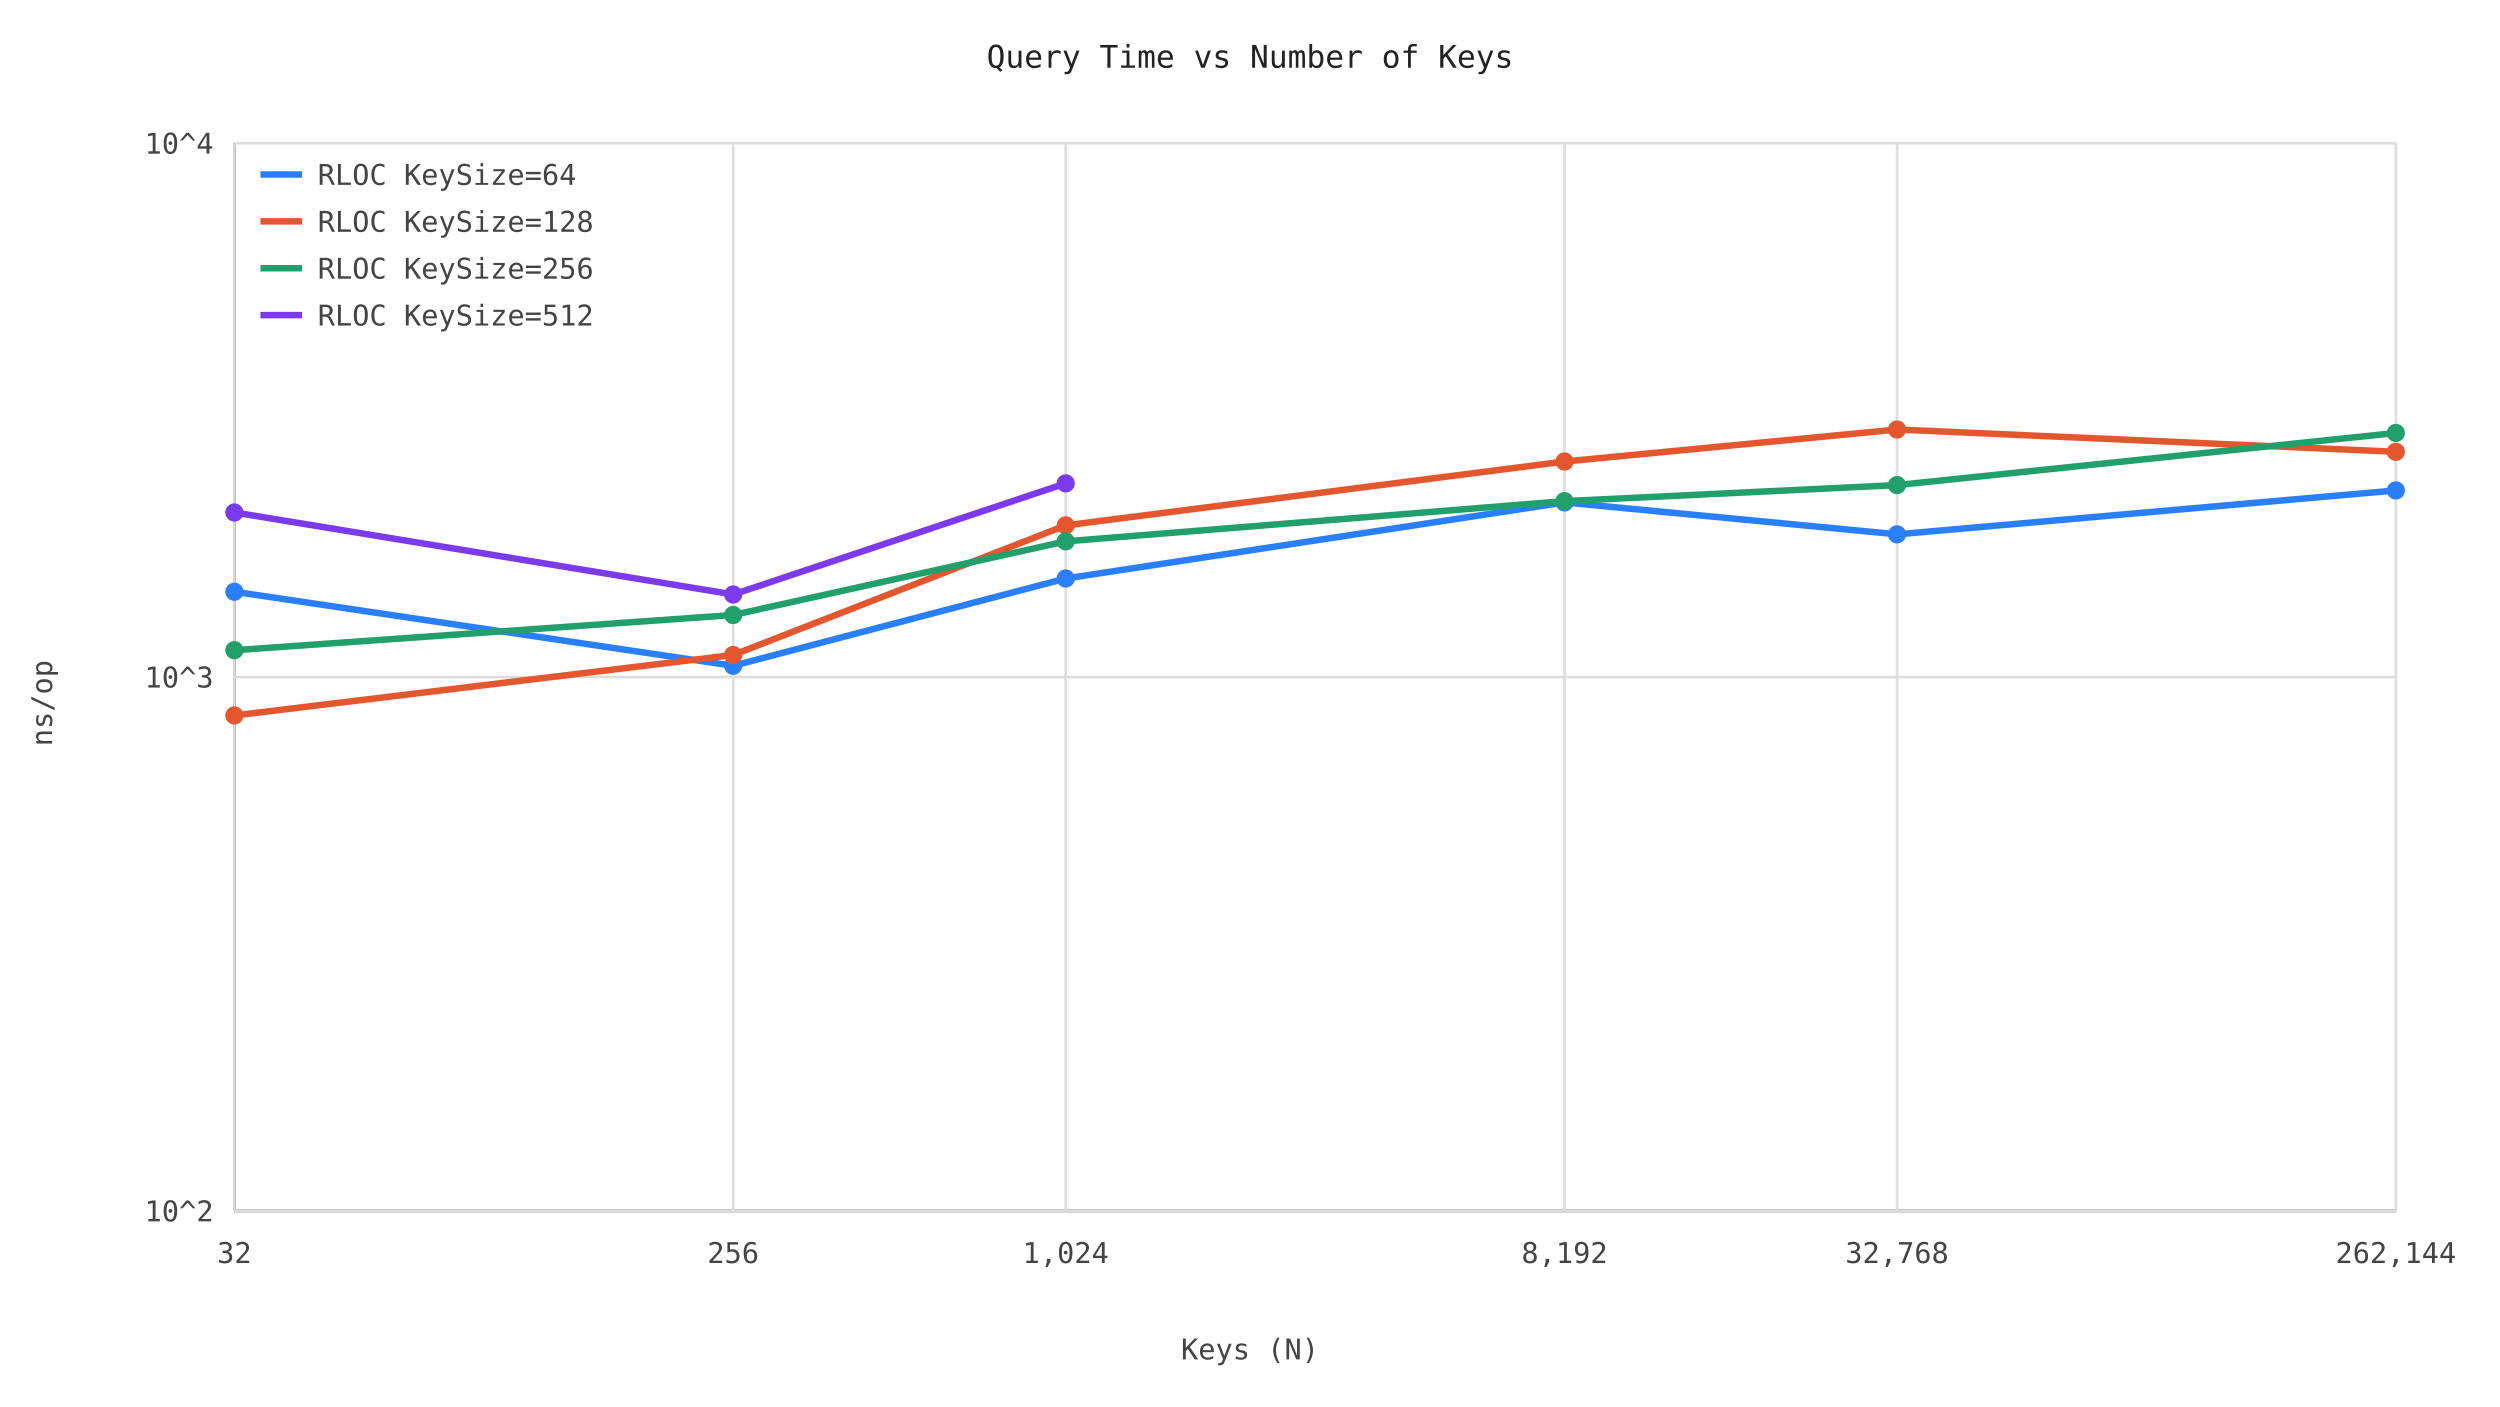
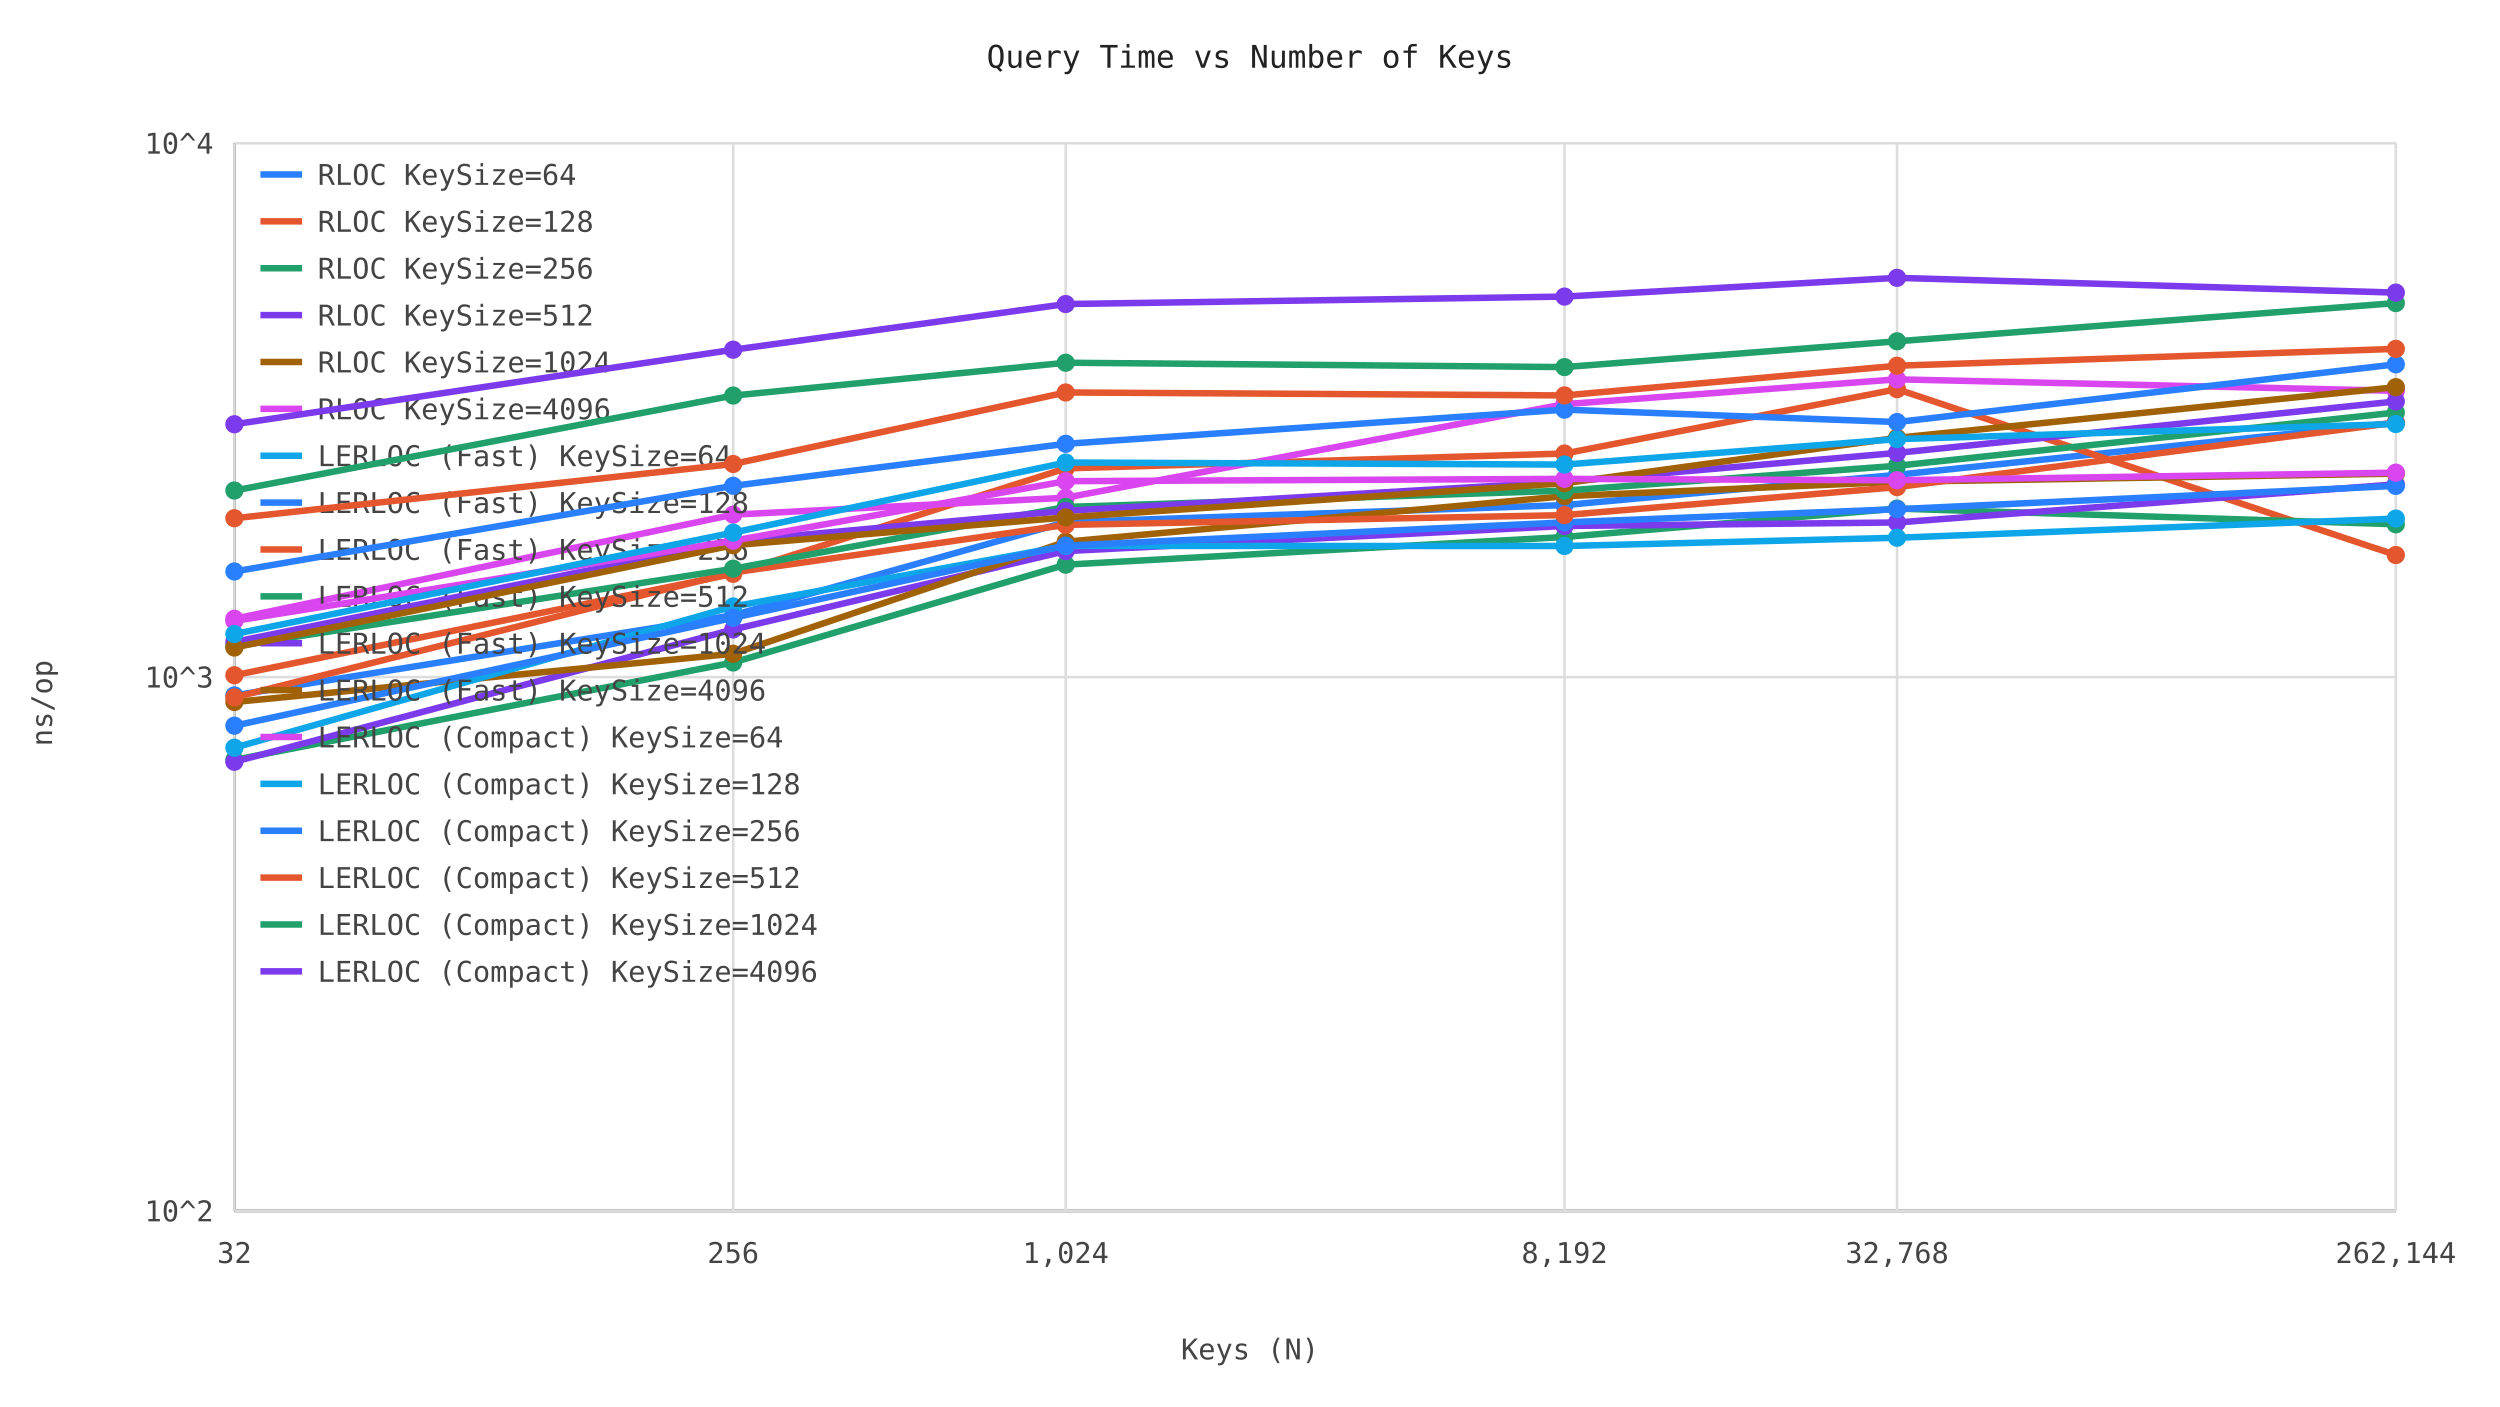
<svg xmlns="http://www.w3.org/2000/svg" width="960.0" height="540.0" viewBox="0 0 960.0 540.0">
  <style>text{font-family:Menlo,Monaco,monospace;font-size:12px;fill:#222} .axis{stroke:#333;stroke-width:1} .grid{stroke:#ddd;stroke-width:1} .label{font-size:11px;fill:#444}</style>
  <text x="480.0" y="26" text-anchor="middle">Query Time vs Number of Keys</text>
  <line class="axis" x1="90.0" y1="465.0" x2="920.0" y2="465.0" />
  <line class="axis" x1="90.0" y1="55.0" x2="90.0" y2="465.0" />
  <line class="grid" x1="90.0" y1="465.00" x2="920.0" y2="465.00" />
  <text class="label" x="82.0" y="469.00" text-anchor="end">10^2</text>
  <line class="grid" x1="90.0" y1="260.00" x2="920.0" y2="260.00" />
  <text class="label" x="82.0" y="264.00" text-anchor="end">10^3</text>
  <line class="grid" x1="90.0" y1="55.00" x2="920.0" y2="55.00" />
  <text class="label" x="82.0" y="59.00" text-anchor="end">10^4</text>
  <line class="grid" x1="90.00" y1="55.0" x2="90.00" y2="465.0" />
  <text class="label" x="90.00" y="485.0" text-anchor="middle">32</text>
  <line class="grid" x1="281.54" y1="55.0" x2="281.54" y2="465.0" />
  <text class="label" x="281.54" y="485.0" text-anchor="middle">256</text>
  <line class="grid" x1="409.23" y1="55.0" x2="409.23" y2="465.0" />
  <text class="label" x="409.23" y="485.0" text-anchor="middle">1,024</text>
  <line class="grid" x1="600.77" y1="55.0" x2="600.77" y2="465.0" />
  <text class="label" x="600.77" y="485.0" text-anchor="middle">8,192</text>
  <line class="grid" x1="728.46" y1="55.0" x2="728.46" y2="465.0" />
  <text class="label" x="728.46" y="485.0" text-anchor="middle">32,768</text>
  <line class="grid" x1="920.00" y1="55.0" x2="920.00" y2="465.0" />
  <text class="label" x="920.00" y="485.0" text-anchor="middle">262,144</text>
-   <polyline fill="none" stroke="#2a7fff" stroke-width="2.5" points="90.00,227.23 281.54,255.66 409.23,222.14 600.77,192.93 728.46,205.18 920.00,188.32" />
-   <circle cx="90.00" cy="227.23" r="3.5" fill="#2a7fff" />
-   <circle cx="281.54" cy="255.66" r="3.5" fill="#2a7fff" />
-   <circle cx="409.23" cy="222.14" r="3.5" fill="#2a7fff" />
-   <circle cx="600.77" cy="192.93" r="3.5" fill="#2a7fff" />
-   <circle cx="728.46" cy="205.18" r="3.5" fill="#2a7fff" />
-   <circle cx="920.00" cy="188.32" r="3.5" fill="#2a7fff" />
+   <polyline fill="none" stroke="#2a7fff" stroke-width="2.5" points="90.00,267.03 281.54,236.23 409.23,200.50 600.77,193.95 728.46,182.32 920.00,162.31" />
+   <circle cx="90.00" cy="267.03" r="3.5" fill="#2a7fff" />
+   <circle cx="281.54" cy="236.23" r="3.5" fill="#2a7fff" />
+   <circle cx="409.23" cy="200.50" r="3.5" fill="#2a7fff" />
+   <circle cx="600.77" cy="193.95" r="3.5" fill="#2a7fff" />
+   <circle cx="728.46" cy="182.32" r="3.5" fill="#2a7fff" />
+   <circle cx="920.00" cy="162.31" r="3.5" fill="#2a7fff" />
  <line x1="100.0" y1="67.0" x2="116.0" y2="67.0" stroke="#2a7fff" stroke-width="2.5" />
  <text class="label" x="122.0" y="71.0">RLOC KeySize=64</text>
-   <polyline fill="none" stroke="#e4572e" stroke-width="2.5" points="90.00,274.73 281.54,251.51 409.23,201.74 600.77,177.22 728.46,164.93 920.00,173.50" />
-   <circle cx="90.00" cy="274.73" r="3.5" fill="#e4572e" />
-   <circle cx="281.54" cy="251.51" r="3.5" fill="#e4572e" />
-   <circle cx="409.23" cy="201.74" r="3.5" fill="#e4572e" />
-   <circle cx="600.77" cy="177.22" r="3.5" fill="#e4572e" />
-   <circle cx="728.46" cy="164.93" r="3.5" fill="#e4572e" />
-   <circle cx="920.00" cy="173.50" r="3.5" fill="#e4572e" />
+   <polyline fill="none" stroke="#e4572e" stroke-width="2.5" points="90.00,259.29 281.54,220.35 409.23,179.86 600.77,174.15 728.46,149.44 920.00,213.13" />
+   <circle cx="90.00" cy="259.29" r="3.5" fill="#e4572e" />
+   <circle cx="281.54" cy="220.35" r="3.5" fill="#e4572e" />
+   <circle cx="409.23" cy="179.86" r="3.5" fill="#e4572e" />
+   <circle cx="600.77" cy="174.15" r="3.5" fill="#e4572e" />
+   <circle cx="728.46" cy="149.44" r="3.5" fill="#e4572e" />
+   <circle cx="920.00" cy="213.13" r="3.5" fill="#e4572e" />
  <line x1="100.0" y1="85.0" x2="116.0" y2="85.0" stroke="#e4572e" stroke-width="2.5" />
  <text class="label" x="122.0" y="89.0">RLOC KeySize=128</text>
-   <polyline fill="none" stroke="#22a06b" stroke-width="2.5" points="90.00,249.67 281.54,236.16 409.23,207.87 600.77,192.43 728.46,186.27 920.00,166.26" />
-   <circle cx="90.00" cy="249.67" r="3.5" fill="#22a06b" />
-   <circle cx="281.54" cy="236.16" r="3.5" fill="#22a06b" />
-   <circle cx="409.23" cy="207.87" r="3.5" fill="#22a06b" />
-   <circle cx="600.77" cy="192.43" r="3.5" fill="#22a06b" />
-   <circle cx="728.46" cy="186.27" r="3.5" fill="#22a06b" />
-   <circle cx="920.00" cy="166.26" r="3.5" fill="#22a06b" />
+   <polyline fill="none" stroke="#22a06b" stroke-width="2.5" points="90.00,291.79 281.54,254.39 409.23,216.83 600.77,206.20 728.46,195.31 920.00,201.32" />
+   <circle cx="90.00" cy="291.79" r="3.5" fill="#22a06b" />
+   <circle cx="281.54" cy="254.39" r="3.5" fill="#22a06b" />
+   <circle cx="409.23" cy="216.83" r="3.5" fill="#22a06b" />
+   <circle cx="600.77" cy="206.20" r="3.5" fill="#22a06b" />
+   <circle cx="728.46" cy="195.31" r="3.5" fill="#22a06b" />
+   <circle cx="920.00" cy="201.32" r="3.5" fill="#22a06b" />
  <line x1="100.0" y1="103.0" x2="116.0" y2="103.0" stroke="#22a06b" stroke-width="2.5" />
  <text class="label" x="122.0" y="107.0">RLOC KeySize=256</text>
-   <polyline fill="none" stroke="#7c3aed" stroke-width="2.5" points="90.00,196.79 281.54,228.28 409.23,185.61" />
-   <circle cx="90.00" cy="196.79" r="3.5" fill="#7c3aed" />
-   <circle cx="281.54" cy="228.28" r="3.5" fill="#7c3aed" />
-   <circle cx="409.23" cy="185.61" r="3.5" fill="#7c3aed" />
+   <polyline fill="none" stroke="#7c3aed" stroke-width="2.5" points="90.00,292.52 281.54,241.71 409.23,211.61 600.77,201.97 728.46,200.63 920.00,185.96" />
+   <circle cx="90.00" cy="292.52" r="3.5" fill="#7c3aed" />
+   <circle cx="281.54" cy="241.71" r="3.5" fill="#7c3aed" />
+   <circle cx="409.23" cy="211.61" r="3.5" fill="#7c3aed" />
+   <circle cx="600.77" cy="201.97" r="3.5" fill="#7c3aed" />
+   <circle cx="728.46" cy="200.63" r="3.5" fill="#7c3aed" />
+   <circle cx="920.00" cy="185.96" r="3.5" fill="#7c3aed" />
  <line x1="100.0" y1="121.0" x2="116.0" y2="121.0" stroke="#7c3aed" stroke-width="2.5" />
  <text class="label" x="122.0" y="125.0">RLOC KeySize=512</text>
+   <polyline fill="none" stroke="#a16207" stroke-width="2.5" points="90.00,269.57 281.54,251.03 409.23,208.02 600.77,190.53 728.46,185.00 920.00,181.87" />
+   <circle cx="90.00" cy="269.57" r="3.5" fill="#a16207" />
+   <circle cx="281.54" cy="251.03" r="3.5" fill="#a16207" />
+   <circle cx="409.23" cy="208.02" r="3.5" fill="#a16207" />
+   <circle cx="600.77" cy="190.53" r="3.5" fill="#a16207" />
+   <circle cx="728.46" cy="185.00" r="3.5" fill="#a16207" />
+   <circle cx="920.00" cy="181.87" r="3.5" fill="#a16207" />
+   <line x1="100.0" y1="139.0" x2="116.0" y2="139.0" stroke="#a16207" stroke-width="2.5" />
+   <text class="label" x="122.0" y="143.0">RLOC KeySize=1024</text>
+   <polyline fill="none" stroke="#d946ef" stroke-width="2.5" points="90.00,237.61 281.54,197.62 409.23,191.11 600.77,155.20 728.46,145.66 920.00,150.08" />
+   <circle cx="90.00" cy="237.61" r="3.5" fill="#d946ef" />
+   <circle cx="281.54" cy="197.62" r="3.5" fill="#d946ef" />
+   <circle cx="409.23" cy="191.11" r="3.5" fill="#d946ef" />
+   <circle cx="600.77" cy="155.20" r="3.5" fill="#d946ef" />
+   <circle cx="728.46" cy="145.66" r="3.5" fill="#d946ef" />
+   <circle cx="920.00" cy="150.08" r="3.5" fill="#d946ef" />
+   <line x1="100.0" y1="157.0" x2="116.0" y2="157.0" stroke="#d946ef" stroke-width="2.5" />
+   <text class="label" x="122.0" y="161.0">RLOC KeySize=4096</text>
+   <polyline fill="none" stroke="#0ea5e9" stroke-width="2.5" points="90.00,287.13 281.54,232.89 409.23,209.62 600.77,209.67 728.46,206.49 920.00,199.14" />
+   <circle cx="90.00" cy="287.13" r="3.5" fill="#0ea5e9" />
+   <circle cx="281.54" cy="232.89" r="3.5" fill="#0ea5e9" />
+   <circle cx="409.23" cy="209.62" r="3.5" fill="#0ea5e9" />
+   <circle cx="600.77" cy="209.67" r="3.5" fill="#0ea5e9" />
+   <circle cx="728.46" cy="206.49" r="3.5" fill="#0ea5e9" />
+   <circle cx="920.00" cy="199.14" r="3.5" fill="#0ea5e9" />
+   <line x1="100.0" y1="175.0" x2="116.0" y2="175.0" stroke="#0ea5e9" stroke-width="2.5" />
+   <text class="label" x="122.0" y="179.0">LERLOC (Fast) KeySize=64</text>
+   <polyline fill="none" stroke="#2a7fff" stroke-width="2.5" points="90.00,278.67 281.54,237.26 409.23,209.52 600.77,200.59 728.46,195.53 920.00,186.58" />
+   <circle cx="90.00" cy="278.67" r="3.5" fill="#2a7fff" />
+   <circle cx="281.54" cy="237.26" r="3.5" fill="#2a7fff" />
+   <circle cx="409.23" cy="209.52" r="3.5" fill="#2a7fff" />
+   <circle cx="600.77" cy="200.59" r="3.5" fill="#2a7fff" />
+   <circle cx="728.46" cy="195.53" r="3.5" fill="#2a7fff" />
+   <circle cx="920.00" cy="186.58" r="3.5" fill="#2a7fff" />
+   <line x1="100.0" y1="193.0" x2="116.0" y2="193.0" stroke="#2a7fff" stroke-width="2.5" />
+   <text class="label" x="122.0" y="197.0">LERLOC (Fast) KeySize=128</text>
+   <polyline fill="none" stroke="#e4572e" stroke-width="2.5" points="90.00,267.80 281.54,219.84 409.23,201.55 600.77,197.80 728.46,187.05 920.00,162.28" />
+   <circle cx="90.00" cy="267.80" r="3.5" fill="#e4572e" />
+   <circle cx="281.54" cy="219.84" r="3.5" fill="#e4572e" />
+   <circle cx="409.23" cy="201.55" r="3.5" fill="#e4572e" />
+   <circle cx="600.77" cy="197.80" r="3.5" fill="#e4572e" />
+   <circle cx="728.46" cy="187.05" r="3.5" fill="#e4572e" />
+   <circle cx="920.00" cy="162.28" r="3.5" fill="#e4572e" />
+   <line x1="100.0" y1="211.0" x2="116.0" y2="211.0" stroke="#e4572e" stroke-width="2.5" />
+   <text class="label" x="122.0" y="215.0">LERLOC (Fast) KeySize=256</text>
+   <polyline fill="none" stroke="#22a06b" stroke-width="2.5" points="90.00,248.18 281.54,218.38 409.23,194.67 600.77,188.40 728.46,178.85 920.00,158.41" />
+   <circle cx="90.00" cy="248.18" r="3.5" fill="#22a06b" />
+   <circle cx="281.54" cy="218.38" r="3.5" fill="#22a06b" />
+   <circle cx="409.23" cy="194.67" r="3.5" fill="#22a06b" />
+   <circle cx="600.77" cy="188.40" r="3.5" fill="#22a06b" />
+   <circle cx="728.46" cy="178.85" r="3.5" fill="#22a06b" />
+   <circle cx="920.00" cy="158.41" r="3.5" fill="#22a06b" />
+   <line x1="100.0" y1="229.0" x2="116.0" y2="229.0" stroke="#22a06b" stroke-width="2.5" />
+   <text class="label" x="122.0" y="233.0">LERLOC (Fast) KeySize=512</text>
+   <polyline fill="none" stroke="#7c3aed" stroke-width="2.5" points="90.00,246.48 281.54,207.77 409.23,196.18 600.77,185.00 728.46,173.91 920.00,154.14" />
+   <circle cx="90.00" cy="246.48" r="3.5" fill="#7c3aed" />
+   <circle cx="281.54" cy="207.77" r="3.5" fill="#7c3aed" />
+   <circle cx="409.23" cy="196.18" r="3.5" fill="#7c3aed" />
+   <circle cx="600.77" cy="185.00" r="3.5" fill="#7c3aed" />
+   <circle cx="728.46" cy="173.91" r="3.5" fill="#7c3aed" />
+   <circle cx="920.00" cy="154.14" r="3.5" fill="#7c3aed" />
+   <line x1="100.0" y1="247.0" x2="116.0" y2="247.0" stroke="#7c3aed" stroke-width="2.5" />
+   <text class="label" x="122.0" y="251.0">LERLOC (Fast) KeySize=1024</text>
+   <polyline fill="none" stroke="#a16207" stroke-width="2.5" points="90.00,248.65 281.54,209.37 409.23,198.69 600.77,185.54 728.46,168.11 920.00,148.67" />
+   <circle cx="90.00" cy="248.65" r="3.5" fill="#a16207" />
+   <circle cx="281.54" cy="209.37" r="3.5" fill="#a16207" />
+   <circle cx="409.23" cy="198.69" r="3.5" fill="#a16207" />
+   <circle cx="600.77" cy="185.54" r="3.5" fill="#a16207" />
+   <circle cx="728.46" cy="168.11" r="3.5" fill="#a16207" />
+   <circle cx="920.00" cy="148.67" r="3.5" fill="#a16207" />
+   <line x1="100.0" y1="265.0" x2="116.0" y2="265.0" stroke="#a16207" stroke-width="2.5" />
+   <text class="label" x="122.0" y="269.0">LERLOC (Fast) KeySize=4096</text>
+   <polyline fill="none" stroke="#d946ef" stroke-width="2.5" points="90.00,238.44 281.54,207.62 409.23,184.77 600.77,183.89 728.46,184.42 920.00,181.50" />
+   <circle cx="90.00" cy="238.44" r="3.5" fill="#d946ef" />
+   <circle cx="281.54" cy="207.62" r="3.5" fill="#d946ef" />
+   <circle cx="409.23" cy="184.77" r="3.5" fill="#d946ef" />
+   <circle cx="600.77" cy="183.89" r="3.5" fill="#d946ef" />
+   <circle cx="728.46" cy="184.42" r="3.5" fill="#d946ef" />
+   <circle cx="920.00" cy="181.50" r="3.5" fill="#d946ef" />
+   <line x1="100.0" y1="283.0" x2="116.0" y2="283.0" stroke="#d946ef" stroke-width="2.5" />
+   <text class="label" x="122.0" y="287.0">LERLOC (Compact) KeySize=64</text>
+   <polyline fill="none" stroke="#0ea5e9" stroke-width="2.5" points="90.00,243.47 281.54,204.51 409.23,177.61 600.77,178.39 728.46,168.62 920.00,162.82" />
+   <circle cx="90.00" cy="243.47" r="3.5" fill="#0ea5e9" />
+   <circle cx="281.54" cy="204.51" r="3.5" fill="#0ea5e9" />
+   <circle cx="409.23" cy="177.61" r="3.5" fill="#0ea5e9" />
+   <circle cx="600.77" cy="178.39" r="3.5" fill="#0ea5e9" />
+   <circle cx="728.46" cy="168.62" r="3.5" fill="#0ea5e9" />
+   <circle cx="920.00" cy="162.82" r="3.5" fill="#0ea5e9" />
+   <line x1="100.0" y1="301.0" x2="116.0" y2="301.0" stroke="#0ea5e9" stroke-width="2.5" />
+   <text class="label" x="122.0" y="305.0">LERLOC (Compact) KeySize=128</text>
+   <polyline fill="none" stroke="#2a7fff" stroke-width="2.5" points="90.00,219.44 281.54,186.55 409.23,170.42 600.77,157.31 728.46,162.07 920.00,139.89" />
+   <circle cx="90.00" cy="219.44" r="3.5" fill="#2a7fff" />
+   <circle cx="281.54" cy="186.55" r="3.5" fill="#2a7fff" />
+   <circle cx="409.23" cy="170.42" r="3.5" fill="#2a7fff" />
+   <circle cx="600.77" cy="157.31" r="3.5" fill="#2a7fff" />
+   <circle cx="728.46" cy="162.07" r="3.5" fill="#2a7fff" />
+   <circle cx="920.00" cy="139.89" r="3.5" fill="#2a7fff" />
+   <line x1="100.0" y1="319.0" x2="116.0" y2="319.0" stroke="#2a7fff" stroke-width="2.5" />
+   <text class="label" x="122.0" y="323.0">LERLOC (Compact) KeySize=256</text>
+   <polyline fill="none" stroke="#e4572e" stroke-width="2.5" points="90.00,199.00 281.54,178.17 409.23,150.71 600.77,151.84 728.46,140.44 920.00,133.97" />
+   <circle cx="90.00" cy="199.00" r="3.5" fill="#e4572e" />
+   <circle cx="281.54" cy="178.17" r="3.5" fill="#e4572e" />
+   <circle cx="409.23" cy="150.71" r="3.5" fill="#e4572e" />
+   <circle cx="600.77" cy="151.84" r="3.5" fill="#e4572e" />
+   <circle cx="728.46" cy="140.44" r="3.5" fill="#e4572e" />
+   <circle cx="920.00" cy="133.97" r="3.5" fill="#e4572e" />
+   <line x1="100.0" y1="337.0" x2="116.0" y2="337.0" stroke="#e4572e" stroke-width="2.5" />
+   <text class="label" x="122.0" y="341.0">LERLOC (Compact) KeySize=512</text>
+   <polyline fill="none" stroke="#22a06b" stroke-width="2.5" points="90.00,188.36 281.54,151.89 409.23,139.29 600.77,140.96 728.46,131.05 920.00,116.37" />
+   <circle cx="90.00" cy="188.36" r="3.5" fill="#22a06b" />
+   <circle cx="281.54" cy="151.89" r="3.5" fill="#22a06b" />
+   <circle cx="409.23" cy="139.29" r="3.5" fill="#22a06b" />
+   <circle cx="600.77" cy="140.96" r="3.5" fill="#22a06b" />
+   <circle cx="728.46" cy="131.05" r="3.5" fill="#22a06b" />
+   <circle cx="920.00" cy="116.37" r="3.5" fill="#22a06b" />
+   <line x1="100.0" y1="355.0" x2="116.0" y2="355.0" stroke="#22a06b" stroke-width="2.5" />
+   <text class="label" x="122.0" y="359.0">LERLOC (Compact) KeySize=1024</text>
+   <polyline fill="none" stroke="#7c3aed" stroke-width="2.5" points="90.00,162.91 281.54,134.29 409.23,116.75 600.77,113.89 728.46,106.69 920.00,112.37" />
+   <circle cx="90.00" cy="162.91" r="3.5" fill="#7c3aed" />
+   <circle cx="281.54" cy="134.29" r="3.5" fill="#7c3aed" />
+   <circle cx="409.23" cy="116.75" r="3.5" fill="#7c3aed" />
+   <circle cx="600.77" cy="113.89" r="3.5" fill="#7c3aed" />
+   <circle cx="728.46" cy="106.69" r="3.5" fill="#7c3aed" />
+   <circle cx="920.00" cy="112.37" r="3.5" fill="#7c3aed" />
+   <line x1="100.0" y1="373.0" x2="116.0" y2="373.0" stroke="#7c3aed" stroke-width="2.5" />
+   <text class="label" x="122.0" y="377.0">LERLOC (Compact) KeySize=4096</text>
  <text class="label" x="480.0" y="522.0" text-anchor="middle">Keys (N)</text>
  <text class="label" transform="translate(20,270.0) rotate(-90)" text-anchor="middle">ns/op</text>
</svg>
